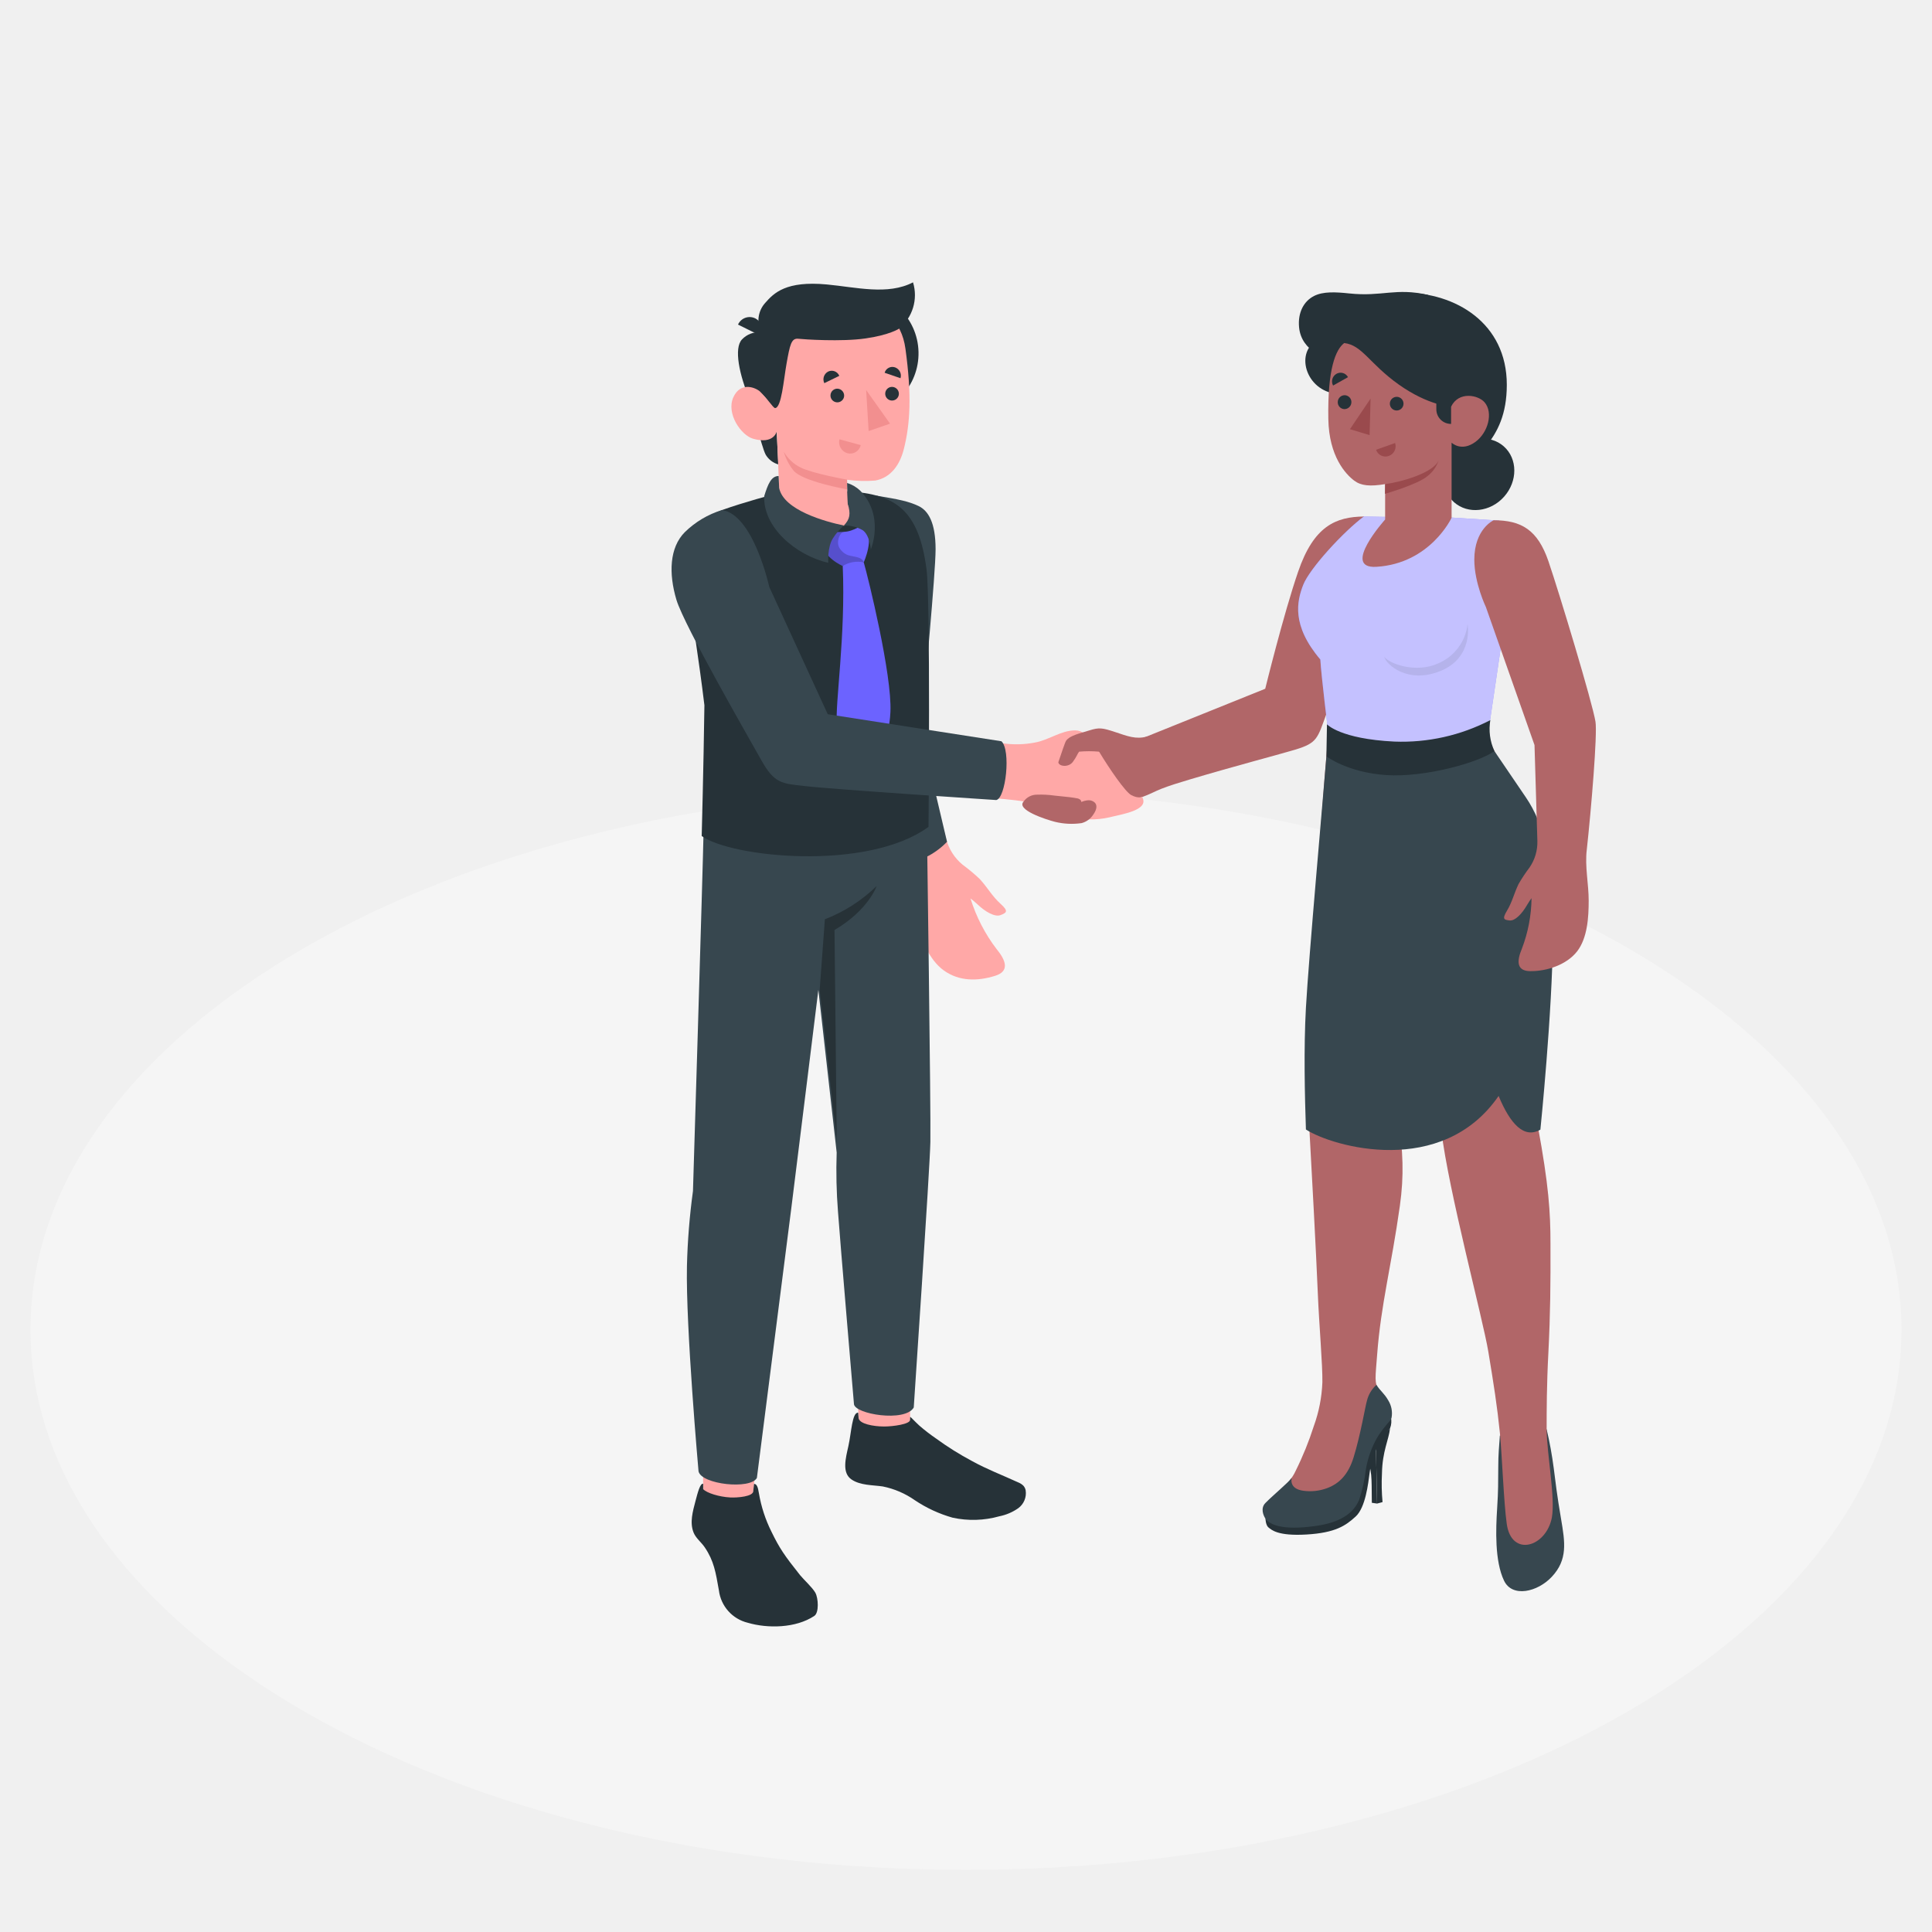
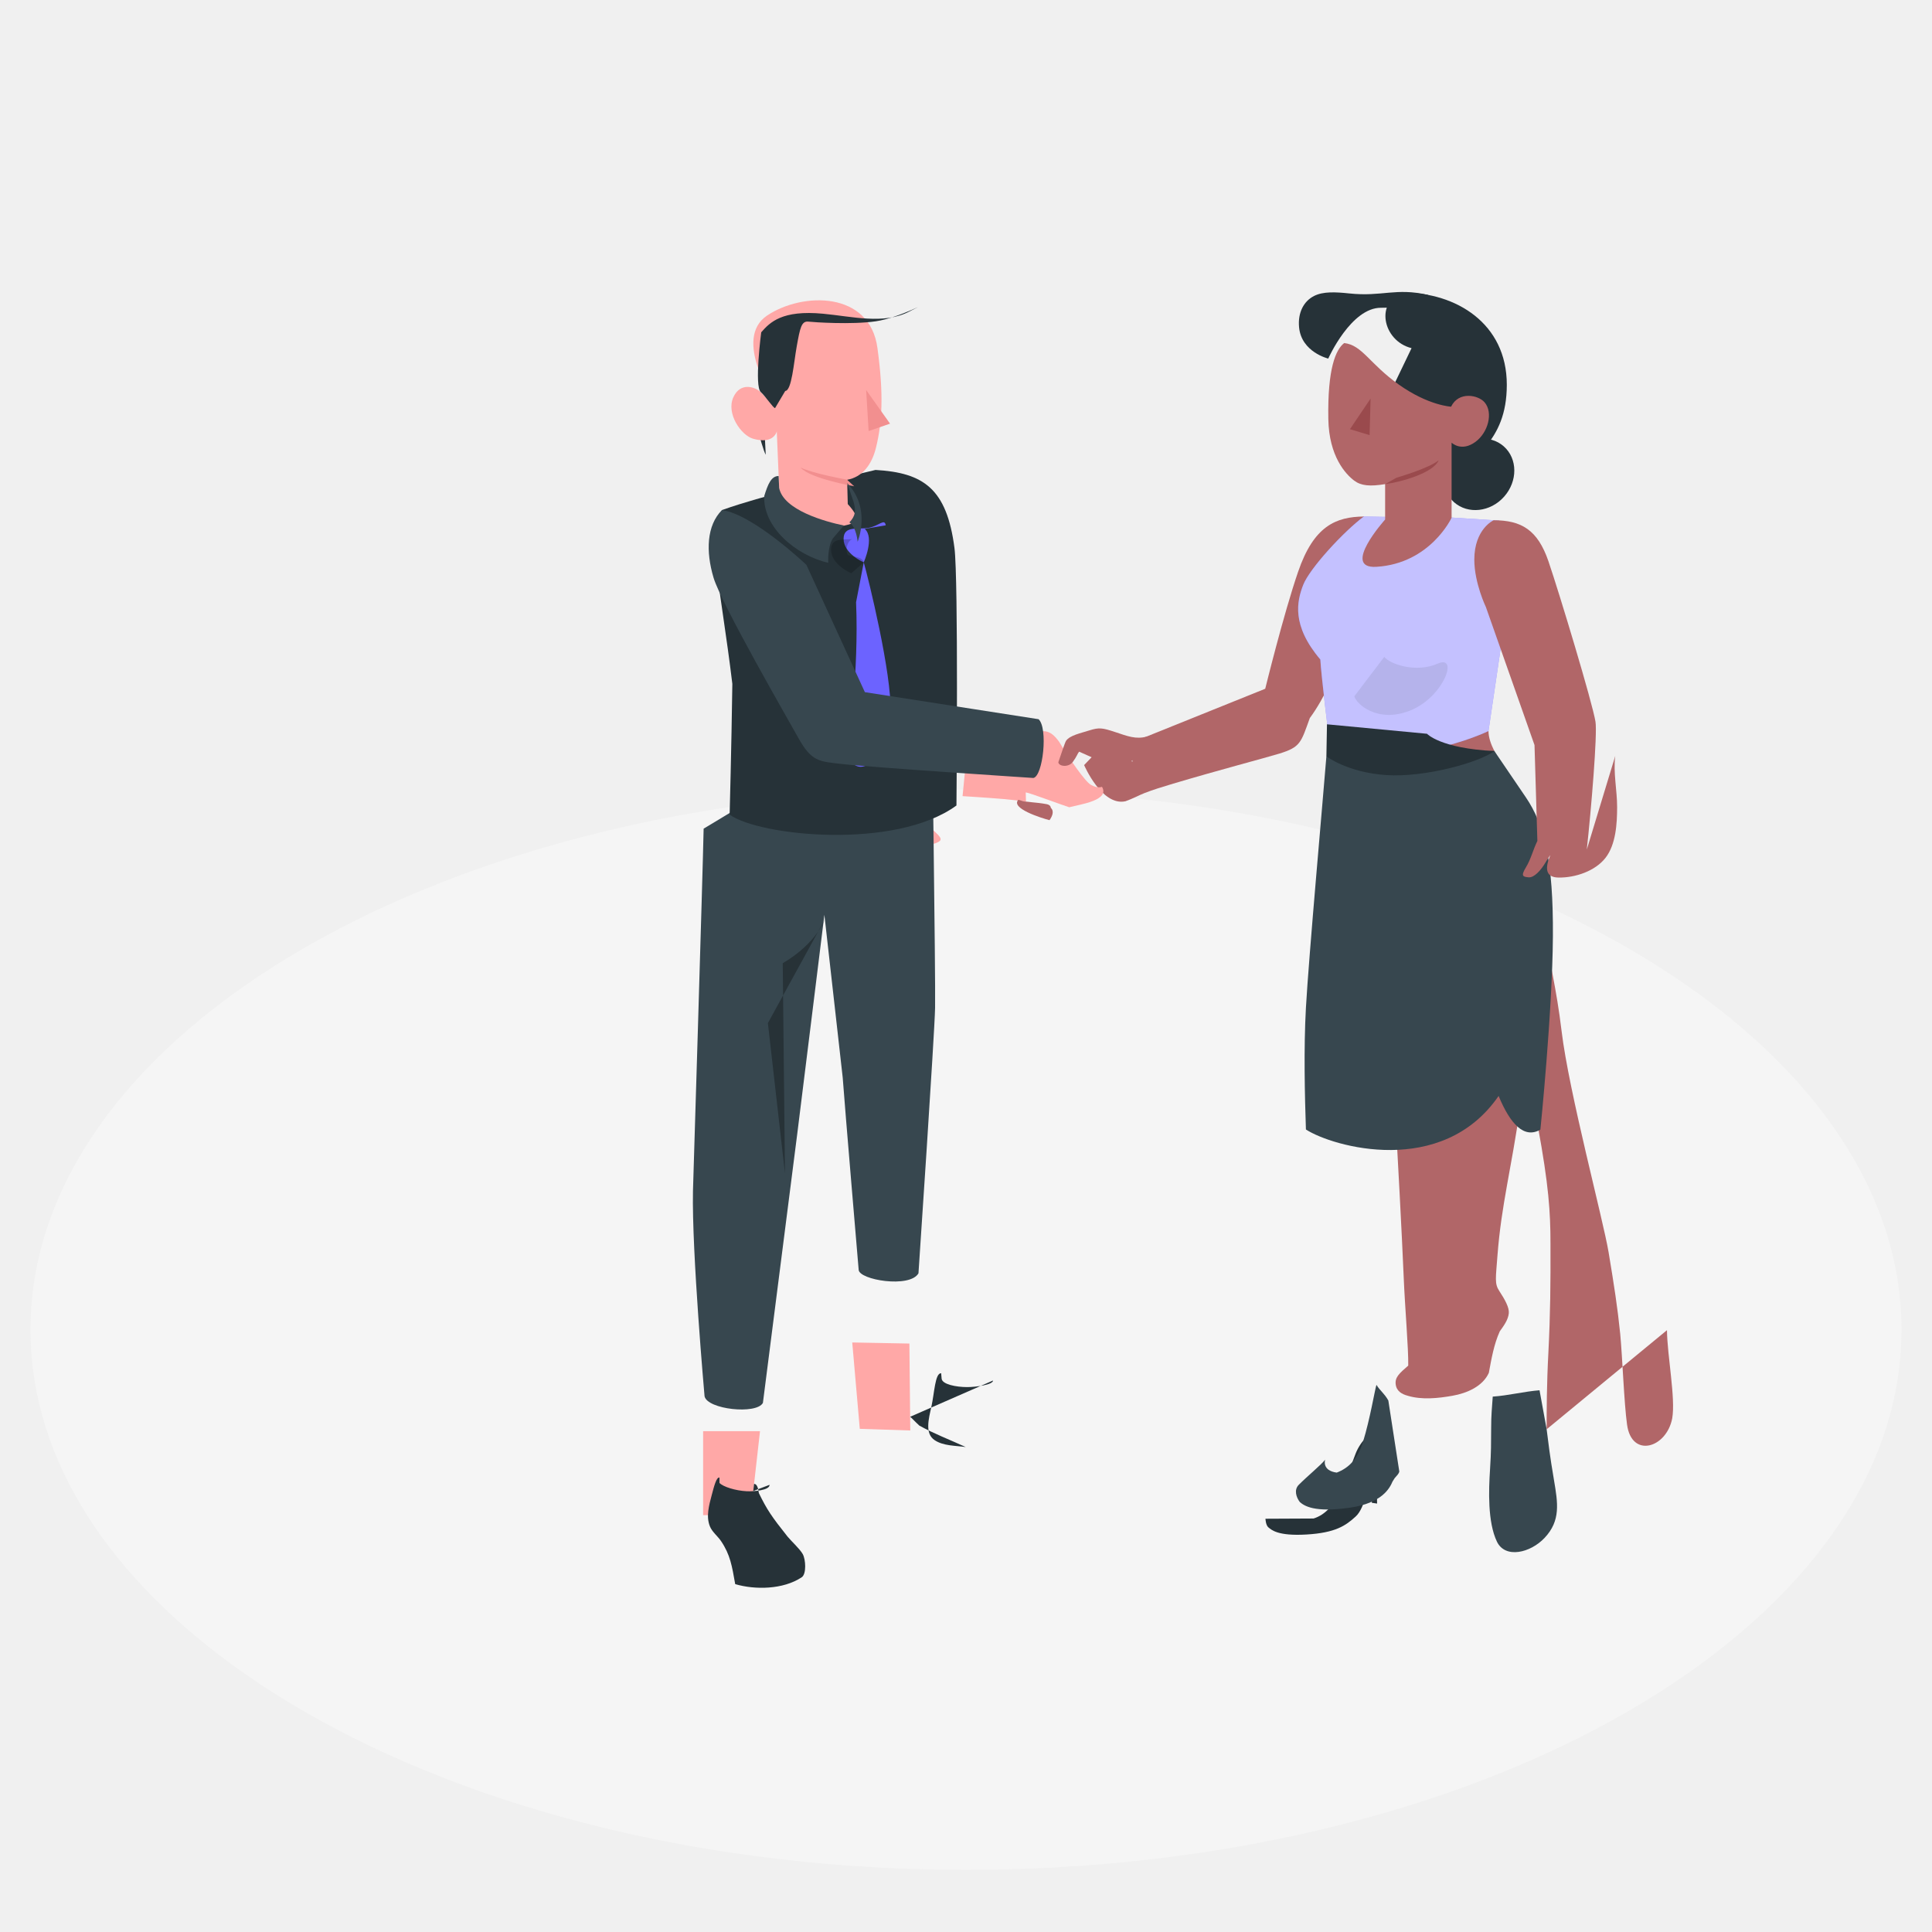
<svg xmlns="http://www.w3.org/2000/svg" viewBox="0 0 500 500">
  <ellipse cx="250" cy="344.13" rx="242.11" ry="139.78" fill="#f5f5f5" />
-   <path d="M233.3 223.74c-4.5-10.7-12.09-29.66-12.55-33.29-.7-5.49 0-33.84.89-43.34s3.68-14 9.8-16.11a13.72 13.72 0 018.21 8.19c2.24 6.37.93 15.23.93 15.23l-2.76 36 7.05 26.7a12.8 12.8 0 004.27 6.68 45.37 45.37 0 014.43 3.7c2.06 2.27 3.21 4.46 5.39 6.42s1.47 2.31 0 2.9-4-.86-6-2.79c-.66-.61-1.27-1.11-1.8-1.52a42.18 42.18 0 006.78 13.14c2.54 3.09 3.27 5.74-.4 6.89-4.6 1.44-9.33 1.44-13.27-1.38s-6-8.44-7.36-13.07-1.66-9.91-3.61-14.35z" fill="#ffa8a7" />
-   <path d="M238.6 190.33l.53-10.18s3-31.84 3-38c0-6.91-1.89-10-4.43-11.2s-5.05-1.71-10.79-2.66c-7.85 4.91-7.43 27.55-7.67 41.16s-.84 20.4 1.2 24.66 12.84 29.58 12.84 29.58a19.51 19.51 0 0011.81-5.83z" fill="#37474f" />
+   <path d="M233.3 223.74c-4.5-10.7-12.09-29.66-12.55-33.29-.7-5.49.0-33.84.89-43.34s3.68-14 9.8-16.11c2.24 6.37.93 15.23.93 15.23l-2.76 36 7.05 26.7c2.06 2.27 3.21 4.46 5.39 6.42s1.47 2.31.0 2.9-4-.86-6-2.79c-.66-.61-1.27-1.11-1.8-1.52 2.54 3.09 3.27 5.74-.4 6.89-4.6 1.44-9.33 1.44-13.27-1.38s-6-8.44-7.36-13.07-1.66-9.91-3.61-14.35z" fill="#ffa8a7" />
+   <path d="M238.6 190.33l.53-10.18s3-31.84 3-38c0-6.91-1.89-10-4.43-11.2s-5.05-1.71-10.79-2.66c-7.85 4.91-7.43 27.55-7.67 41.16s-.84 20.4 1.2 24.66 12.84 29.58 12.84 29.58z" fill="#37474f" />
  <path fill="#ffa8a7" d="M181.97 392.12h12.27l2.45-21.73h-14.72v21.73zM222.51 369.78l13.07.43-.23-22.5-14.79-.28 1.95 22.35z" />
-   <path d="M182.1 214.46c-.24 11.91-2.76 93.77-2.76 93.77a174.87 174.87 0 00-1.56 19.42c-.33 15.74 3 53.13 3 53.13.73 3.4 13.42 4.78 15.1 1.71 0 0 6.94-54.23 8.91-69.81 1.71-13.61 7-56.5 7-56.5l4.74 42.09a136.49 136.49 0 00.34 15.3c.51 7.21 4.13 49.75 4.13 49.75.06 2.65 13.26 4.84 15.48.93 0 0 4.18-62.09 4.3-68.71.15-7.54-.9-81.93-.9-81.93z" fill="#37474f" />
-   <path d="M194.94 385.88l.21-1.85c.68 0 1 .76 1.25 2.39a35.54 35.54 0 003.26 10c2.09 4.29 3.3 6.07 7.41 11.24 1 1.22 3.17 3.17 3.94 4.54s1 5.16-.27 6c-4.79 3.19-12.07 3.28-17.21 1.77a9.87 9.87 0 01-7.48-8.39c-.83-4.69-1.27-7.59-3.66-11.13-.87-1.3-2.29-2.35-2.88-3.8-1.07-2.61-.21-5.54.47-8.14.59-2.24 1.22-4.71 2-4.5v1.38c.92 1 4.15 2 7 2.15 1.87.1 6.02-.24 5.96-1.66zM235.55 366.66c.32.22 1.06 1.07 2.38 2.29a45.6 45.6 0 004.23 3.27 77.46 77.46 0 009.42 5.91c3.89 2.14 7.4 3.44 12 5.54a3.93 3.93 0 011.3.86 2.56 2.56 0 01.56 1.16 4.82 4.82 0 01-1.94 4.65 12.92 12.92 0 01-4.86 2.07 25 25 0 01-12.12.36 34.36 34.36 0 01-9.74-4.5 22 22 0 00-8.33-3.58c-2.61-.38-5.83-.25-8.09-1.81-2.52-1.73-1.51-5.44-.8-8.62.78-3.48.95-8.78 2.53-8.66l.12 1.38c.14 1.51 3.78 2.19 6.59 2.2 2.33 0 6.73-.61 6.72-1.71z" fill="#263238" />
-   <path d="M213.48 237.91a39.9 39.9 0 0013.4-8.6s-2.14 6.24-10.91 11.37l.58 54.39-4.42-38.89z" opacity=".3" />
-   <path d="M201.88 127.53c-2.23.53-9.29 2.43-15 4.46a16 16 0 00-7.23 5.53c-4.17 6.09-.41 19.59 2.65 45-.23 16.44-.7 33.84-.7 33.84 7.55 5.5 42.8 9.24 58.7-2.37 0 0 .53-58.65-.52-66.67-2-15.34-8-19.45-20.43-20.17z" fill="#263238" />
-   <path d="M223.54 145.54c1.12 3.84 7.36 29.19 6.9 38.73-.35 7.46-3.15 11.09-4.65 12.68s-4.09 2.43-5.75-.19a21.74 21.74 0 01-3.45-9.39c-.52-5.1 2.29-22.74 1.51-40.9a3.9 3.9 0 015.44-.93z" fill="#6c63ff" />
-   <path d="M223.79 136.88c2.61 2.24-.25 8.66-.25 8.66a7.42 7.42 0 00-5.44.93s-5.21-2.22-5.22-6.08c0-3.51 3.73-2.38 6.38-2.84 2.81-.49 4.22-2.55 4.53-.67z" fill="#6c63ff" />
-   <path d="M223.54 145.54c-.43-1.5-2.48-1.36-4.11-1.88a4.4 4.4 0 01-2.21-1.9c-.84-1.45 0-3.87 1.18-4.12-2.53.18-5.53-.39-5.52 2.75 0 3.86 5.22 6.08 5.22 6.08a7.42 7.42 0 015.44-.93z" opacity=".2" />
-   <path d="M205.6 91.85a16.06 16.06 0 1015.67-16.45 16.06 16.06 0 00-15.67 16.45zM194.17 103.54s2.89 12.17 4 14.15a5.54 5.54 0 003.26 2.5l-.43-8.59z" fill="#263238" />
-   <path d="M197 86a6 6 0 00-5 1.87c-2.09 2.25-.73 9.07 2.1 15.72l4.92.45z" fill="#263238" />
-   <path d="M200.56 104c-1 .61-2.42-1.25-3.66-2.49s-5.24-2.87-7.12 1.33 2 9.8 5.12 10.7c5.41 1.56 6.13-1.9 6.13-1.9l.92 21.92c3.83 4.67 12 3.4 16.45 2.49 3.57-.72 4.49-1.72 1-5.6l-.16-6.28a34.09 34.09 0 007.25.2c3.93-.71 6.35-3.88 7.43-8.18 1.65-6.58 2.06-13.91.41-25.93-2-14.77-19.36-14.5-28.51-8.43S200.56 104 200.56 104z" fill="#ffa8a7" />
-   <path d="M200.59 105.61c-.49 0-2.44-3-3.69-4.14C195.16 100 197 86 197 86a6.79 6.79 0 011-7.57c2.27-2.61 5.43-5.81 16-4.81 7.53.7 15.76 2.85 22.29-.55a11.25 11.25 0 01-3.63 12s-2.35 1.59-8.62 2.51-16.09.24-17.43.09c-1.83-.21-2.18 1.57-3.05 6.42-.76 4.25-1.3 11.45-2.97 11.52z" fill="#263238" />
-   <path d="M197.05 87L191 84a3.29 3.29 0 014.47-1.6 3.55 3.55 0 011.58 4.6z" fill="#263238" />
-   <path d="M219.2 124.13s-8.86-1.57-12-3.13a10.27 10.27 0 01-4.36-4.11 13.87 13.87 0 002.54 4.91c2.33 2.83 13.86 4.85 13.86 4.85z" fill="#f28f8f" />
-   <path d="M218.46 102.52a1.77 1.77 0 11-1.67-1.93 1.81 1.81 0 011.67 1.93zM217.21 97.27l-3.88 1.89a2.27 2.27 0 011-3 2.11 2.11 0 012.88 1.11z" fill="#263238" />
-   <path d="M217.25 113.69l5.51 1.51a2.81 2.81 0 01-3.45 2.1 3 3 0 01-2.06-3.61z" fill="#f28f8f" />
-   <path d="M233.05 97.88l-4.11-1.41a2.09 2.09 0 012.69-1.4 2.28 2.28 0 011.42 2.81zM232.63 101.8a1.77 1.77 0 11-1.93-1.67 1.79 1.79 0 011.93 1.67z" fill="#263238" />
+   <path d="M182.1 214.46c-.24 11.91-2.76 93.77-2.76 93.77-.33 15.74 3 53.13 3 53.13.73 3.4 13.42 4.78 15.1 1.71.0.0 6.94-54.23 8.91-69.81 1.71-13.61 7-56.5 7-56.5l4.74 42.09c.51 7.21 4.13 49.75 4.13 49.75.06 2.65 13.26 4.84 15.48.93.0.0 4.18-62.09 4.3-68.71.15-7.54-.9-81.93-.9-81.93z" fill="#37474f" />
+   <path d="M194.94 385.88l.21-1.85c.68.0 1 .76 1.25 2.39 2.09 4.29 3.3 6.07 7.41 11.24 1 1.22 3.17 3.17 3.94 4.54s1 5.16-.27 6c-4.79 3.19-12.07 3.28-17.21 1.77-.83-4.69-1.27-7.59-3.66-11.13-.87-1.3-2.29-2.35-2.88-3.8-1.07-2.61-.21-5.54.47-8.14.59-2.24 1.22-4.71 2-4.5v1.38c.92 1 4.15 2 7 2.15 1.87.1 6.02-.24 5.96-1.66zM235.55 366.66c.32.22 1.06 1.07 2.38 2.29 3.89 2.14 7.4 3.44 12 5.54-2.61-.38-5.83-.25-8.09-1.81-2.52-1.73-1.51-5.44-.8-8.62.78-3.48.95-8.78 2.53-8.66l.12 1.38c.14 1.51 3.78 2.19 6.59 2.2 2.33.0 6.73-.61 6.72-1.71z" fill="#263238" />
+   <path d="M213.48 237.91s-2.14 6.24-10.91 11.37l.58 54.39-4.42-38.89z" opacity=".3" />
+   <path d="M201.88 127.53c-2.23.53-9.29 2.43-15 4.46-4.17 6.09-.41 19.59 2.65 45-.23 16.44-.7 33.84-.7 33.84 7.55 5.5 42.8 9.24 58.7-2.37.0.0.53-58.65-.52-66.67-2-15.34-8-19.45-20.43-20.17z" fill="#263238" />
+   <path d="M223.54 145.54c1.12 3.84 7.36 29.19 6.9 38.73-.35 7.46-3.15 11.09-4.65 12.68s-4.09 2.43-5.75-.19c-.52-5.1 2.29-22.74 1.51-40.9z" fill="#6c63ff" />
+   <path d="M223.79 136.88c2.61 2.24-.25 8.66-.25 8.66s-5.21-2.22-5.22-6.08c0-3.51 3.73-2.38 6.38-2.84 2.81-.49 4.22-2.55 4.53-.67z" fill="#6c63ff" />
+   <path d="M223.54 145.54c-.43-1.5-2.48-1.36-4.11-1.88-.84-1.45.0-3.87 1.18-4.12-2.53.18-5.53-.39-5.52 2.75.0 3.86 5.22 6.08 5.22 6.08z" opacity=".2" />
+   <path d="M205.6 91.85zM194.17 103.54s2.89 12.17 4 14.15l-.43-8.59z" fill="#263238" />
+   <path d="M197 86c-2.09 2.25-.73 9.07 2.1 15.72l4.92.45z" fill="#263238" />
+   <path d="M200.56 104c-1 .61-2.42-1.25-3.66-2.49s-5.24-2.87-7.12 1.33 2 9.8 5.12 10.7c5.41 1.56 6.13-1.9 6.13-1.9l.92 21.92c3.83 4.67 12 3.4 16.45 2.49 3.57-.72 4.49-1.72 1-5.6l-.16-6.28c3.93-.71 6.35-3.88 7.43-8.18 1.65-6.58 2.06-13.91.41-25.93-2-14.77-19.36-14.5-28.51-8.43S200.56 104 200.56 104z" fill="#ffa8a7" />
+   <path d="M200.59 105.61c-.49.0-2.44-3-3.69-4.14C195.16 1e2 197 86 197 86c2.27-2.61 5.43-5.81 16-4.81 7.53.7 15.76 2.85 22.29-.55s-2.35 1.59-8.62 2.51-16.09.24-17.43.09c-1.83-.21-2.18 1.57-3.05 6.42-.76 4.25-1.3 11.45-2.97 11.52z" fill="#263238" />
+   <path d="M197.05 87 191 84z" fill="#263238" />
+   <path d="M219.2 124.13s-8.86-1.57-12-3.13c2.33 2.83 13.86 4.85 13.86 4.85z" fill="#f28f8f" />
+   <path d="M218.46 102.52zm-1.25-5.25-3.88 1.89z" fill="#263238" />
+   <path d="M217.25 113.69l5.51 1.51z" fill="#f28f8f" />
+   <path d="M233.05 97.88l-4.11-1.41zM232.63 101.8z" fill="#263238" />
  <path fill="#f28f8f" d="M224.16 100.94l.64 10.62 5.54-1.92-6.18-8.7z" />
-   <path d="M218.4 136c-4.9-1-15.63-4-16.75-9.7l-.15-3.11c-1.9 0-2.77 2.13-3.71 5.17-.39 8 8.06 15.32 16.55 17.29 0 0-.22-4.16 1.22-6.33a14.69 14.69 0 012.84-3.32z" fill="#37474f" />
-   <path d="M219.22 125a8.38 8.38 0 013.42 2c6.36 6.58 2.73 15.2 2.73 15.2s-.28-3.77-2.13-5a9.27 9.27 0 00-4.84-1.2c1.56-1.66 1.8-3 1-5.6z" fill="#37474f" />
+   <path d="M218.4 136c-4.9-1-15.63-4-16.75-9.7l-.15-3.11c-1.9.0-2.77 2.13-3.71 5.17-.39 8 8.06 15.32 16.55 17.29.0.0-.22-4.16 1.22-6.33z" fill="#37474f" />
+   <path d="M219.22 125c6.36 6.58 2.73 15.2 2.73 15.2s-.28-3.77-2.13-5c1.56-1.66 1.8-3 1-5.6z" fill="#37474f" />
  <g>
-     <path d="M335.94 148c-3.78 11-8.5 30.25-8.5 30.25l-35.33 14.23 1 4.64-8.39-3.45-4.15 4.33s4.59 10.73 10.71 9.36a40.19 40.19 0 004.29-1.08c1.93-.68 3.43-1.53 4.93-2.12 2.22-.86 4.48-1.56 7.43-2.44 11.55-3.44 23.82-6.66 27.43-7.76 5.54-1.7 5.61-2.86 7.91-9.21C346.58 175.59 353 154 353 154v-20.33c-7.3.08-13 2.45-17.06 14.33z" fill="#b16668" />
-     <path d="M400.27 369.9a99.57 99.57 0 011.84 10.1c.49 3.81.79 6.63 1.9 13.15 1 5.94 1.78 10.48-2.42 14.94-3.69 3.93-10.2 5.44-12.34 1-2.45-5.1-2.13-13.39-1.8-18.55s.26-6.67.3-10.78c0-3.62.21-5.1.41-8.22 3.97-.26 8.15-1.33 12.11-1.64z" fill="#37474f" />
+     <path d="M335.94 148c-3.78 11-8.5 30.25-8.5 30.25l-35.33 14.23 1 4.64-8.39-3.45-4.15 4.33s4.59 10.73 10.71 9.36c1.93-.68 3.43-1.53 4.93-2.12 2.22-.86 4.48-1.56 7.43-2.44 11.55-3.44 23.82-6.66 27.43-7.76 5.54-1.7 5.61-2.86 7.91-9.21C346.58 175.59 353 154 353 154v-20.33c-7.3.08-13 2.45-17.06 14.33z" fill="#b16668" />
+     <path d="M400.27 369.9c.49 3.81.79 6.63 1.9 13.15 1 5.94 1.78 10.48-2.42 14.94-3.69 3.93-10.2 5.44-12.34 1-2.45-5.1-2.13-13.39-1.8-18.55s.26-6.67.3-10.78c0-3.62.21-5.1.41-8.22 3.97-.26 8.15-1.33 12.11-1.64z" fill="#37474f" />
    <path d="M356.39 389.12l-1.36-.2c-.09-4.28.16-8.18-.9-10.2l1.94-5.24z" fill="#263238" />
-     <path d="M359.74 369.66c-.31 2.93-2 5.93-2.09 11.7a50.24 50.24 0 00.15 7.38l-1.41.38-.32-15.64z" fill="#263238" />
-     <path d="M327.5 393.05s.06 1.71.8 2.27 2.29 2.25 9.81 1.81 10.16-2.3 12.73-4.65 3.24-8.5 3.63-11.41c.74-5.63 3.08-8.58 5.27-11.41a5 5 0 00.22-2.92s-6.22-.35-8.91 6.54-4.8 14.88-10.88 16.79a105.23 105.23 0 01-12.67 2.98z" fill="#263238" />
-     <path d="M400.27 369.9c0-4.86 0-11.31.45-19.86.51-10 .58-17.73.54-28.28 0-8-.45-15.06-3.28-30.37 3-30.75 4.09-62.53.46-74.21-3.11-10-6.29-13.37-9.09-18.28-1.46-2.54-4.13-6.31-4.13-9.71a62.84 62.84 0 01-22.22 4.32c-14.26.13-19.24-3.74-19.24-3.74s-6.43 74.5-5.09 98.81c.8 14.39 1.95 35.69 2.38 46.16.33 8.07 1.26 18.57 1.18 23a37.38 37.38 0 01-2.23 11.37 82.05 82.05 0 01-4.67 11.51 11.73 11.73 0 01-1.73 2.72 31.16 31.16 0 01-3.19 3.1c-2.3 2-3.45 3-3.25 4.8s1.57 2.58 3.12 3c3.7 1.11 7.88.65 11.58 0s7.83-2.4 9.41-5.93a14.38 14.38 0 00.88-3.24c.68-3.64 1.3-7.35 2.83-10.74a23.68 23.68 0 012.02-4.13c1-1.4 2.16-2.93 2.34-4.68.14-1.46-1-3.53-2.45-5.74-1.28-1.92-.93-3.25-.48-9.29 1-13.08 3.63-22.49 5.87-38.38 1.11-7.89.86-14.21-.47-23 1.52-10.41 4.15-21.33 5.7-28.52 2.51 15 4.12 20.53 5.49 31.91 1.89 15.77 10.76 48.78 12.17 57.27s2.3 14.18 3 21.08c.57 6 1 18 1.77 23.49 1.2 8.77 10.23 6.09 11.69-1.64.9-5.19-1.28-16.09-1.36-22.8z" fill="#b16668" />
-     <path d="M343.27 195.74c-.82 10.32-4.57 52-5.3 65.08-.59 10.51-.29 22.92 0 31.49 6.92 4.49 35.24 12.57 49.87-8.68 3 7.23 6.57 11.16 10.81 8.72 0 0 3.11-30.39 3.24-50s-2.22-28.95-7-36-8.16-12-8.16-12zM359.3 362.45c-1.07-1.89-2.05-2.42-3.08-4.05a8.06 8.06 0 00-2.43 4c-.46 1.5-1.66 8.89-3.48 14.76-1.36 4.41-3.65 6.75-6.8 7.95a12.72 12.72 0 01-6.2.7c-3.91-.53-3-3.35-3-3.35-.9 1.25-4.63 4.29-6.84 6.53-1.25 1.27-.66 3.19.29 4.43 1.09.94 3.64 2.82 13 1.46 8.3-1.2 10.24-5 11-6.76a40.44 40.44 0 001.72-7.78 24.63 24.63 0 012.91-8.25c.19-.32.37-.62.55-.88a31.82 31.82 0 012-2.63c.58-.7 1-1 1.2-1.7a6.34 6.34 0 00-.84-4.43z" fill="#37474f" />
+     <path d="M359.74 369.66c-.31 2.93-2 5.93-2.09 11.7l-1.41.38-.32-15.64z" fill="#263238" />
+     <path d="M327.5 393.05s.06 1.71.8 2.27 2.29 2.25 9.81 1.81 10.16-2.3 12.73-4.65 3.24-8.5 3.63-11.41c.74-5.63 3.08-8.58 5.27-11.41s-6.22-.35-8.91 6.54-4.8 14.88-10.88 16.79z" fill="#263238" />
+     <path d="M400.27 369.9c0-4.86.0-11.31.45-19.86.51-10 .58-17.73.54-28.28.0-8-.45-15.06-3.28-30.37 3-30.75 4.09-62.53.46-74.21-3.11-10-6.29-13.37-9.09-18.28-1.46-2.54-4.13-6.31-4.13-9.71-14.26.13-19.24-3.74-19.24-3.74s-6.43 74.5-5.09 98.81c.8 14.39 1.95 35.69 2.38 46.16.33 8.07 1.26 18.57 1.18 23-2.3 2-3.45 3-3.25 4.8s1.57 2.58 3.12 3c3.7 1.11 7.88.65 11.58.0s7.83-2.4 9.41-5.93c.68-3.64 1.3-7.35 2.83-10.74 1-1.4 2.16-2.93 2.34-4.68.14-1.46-1-3.53-2.45-5.74-1.28-1.92-.93-3.25-.48-9.29 1-13.08 3.63-22.49 5.87-38.38 1.11-7.89.86-14.21-.47-23 1.52-10.41 4.15-21.33 5.7-28.52 2.51 15 4.12 20.53 5.49 31.91 1.89 15.77 10.76 48.78 12.17 57.27s2.3 14.18 3 21.08c.57 6 1 18 1.77 23.49 1.2 8.77 10.23 6.09 11.69-1.64.9-5.19-1.28-16.09-1.36-22.8z" fill="#b16668" />
+     <path d="M343.27 195.74c-.82 10.32-4.57 52-5.3 65.08-.59 10.51-.29 22.92.0 31.49 6.92 4.49 35.24 12.57 49.87-8.68 3 7.23 6.57 11.16 10.81 8.72.0.0 3.11-30.39 3.24-50s-2.22-28.95-7-36-8.16-12-8.16-12zM359.3 362.45c-1.07-1.89-2.05-2.42-3.08-4.05-.46 1.5-1.66 8.89-3.48 14.76-1.36 4.41-3.65 6.75-6.8 7.95-3.91-.53-3-3.35-3-3.35-.9 1.25-4.63 4.29-6.84 6.53-1.25 1.27-.66 3.19.29 4.43 1.09.94 3.64 2.82 13 1.46 8.3-1.2 10.24-5 11-6.76.19-.32.37-.62.55-.88.58-.7 1-1 1.2-1.7z" fill="#37474f" />
    <path d="M341.7 170.68c.22 4.13 2.07 19.09 2.07 19.09 16.87 11.42 41.45-.58 41.45-.58l4.6-31.13s-10.09-10.34-1.83-23.33l-13.38-.86-14.32-.07-7.32-.13c-5.15 3.78-14.05 13.45-15.7 17.69s-3.07 10.49 4.43 19.32z" fill="#6c63ff" />
    <path d="M341.7 170.68c.22 4.13 2.07 19.09 2.07 19.09 16.87 11.42 41.45-.58 41.45-.58l4.6-31.13s-10.09-10.34-1.83-23.33l-13.38-.86-14.32-.07-7.32-.13c-5.15 3.78-14.05 13.45-15.7 17.69s-3.07 10.49 4.43 19.32z" fill="#fff" opacity=".6" />
-     <path d="M358.25 170c1.46 1.89 8.24 4.22 13.81 1.75a12.6 12.6 0 007.75-10.2s1.59 8.59-7 12.09-14.12-1.76-14.56-3.64z" fill="#263238" opacity=".1" />
-     <path d="M350.43 121.07s25.24 9.84 25.24 5.44c4.73-8.77 14.29-11.6 14.29-26.93 0-16-13.3-23.84-26.6-23.84a24.17 24.17 0 00-20.73 11.59c-7.59 2-5.65 12.48 1.95 14.36z" fill="#263238" />
+     <path d="M358.25 170c1.46 1.89 8.24 4.22 13.81 1.75s1.59 8.59-7 12.09-14.12-1.76-14.56-3.64z" fill="#263238" opacity=".1" />
+     <path d="M350.43 121.07s25.24 9.84 25.24 5.44c4.73-8.77 14.29-11.6 14.29-26.93.0-16-13.3-23.84-26.6-23.84-7.59 2-5.65 12.48 1.95 14.36z" fill="#263238" />
    <path d="M376.33 130c-3.58-3.18-3.61-9-.05-13s9.34-4.65 12.92-1.46 3.61 9 .06 13-9.34 4.61-12.93 1.46z" fill="#263238" />
-     <path d="M375.67 134v-19.44s2.5 2.49 6.17-.2c3.29-2.41 4.67-7.58 2.36-10.25-1.63-1.89-6.69-2.93-8.66 1.14 0 0-5.86-.28-13.51-5.71s-9.46-10.22-14.15-10.76c-2.2 1.68-4.34 6.63-4.11 19.68.17 9.66 4.49 14.27 6.7 15.93 1.8 1.35 4.1 1.54 8 .9v9.16s-11.51 12.81-2.24 12.24c13.95-.86 19.44-12.69 19.44-12.69z" fill="#b16668" />
-     <path d="M375.54 104.35v5.36a3.79 3.79 0 01-3.82-3.75v-5.17zM359.69 104.41a1.77 1.77 0 101.86-1.71 1.78 1.78 0 00-1.86 1.71zM345 99.78l3.86-2.17a2.16 2.16 0 00-3-.86 2.26 2.26 0 00-.86 3.03z" fill="#263238" />
-     <path d="M361.05 114.65l-4.92 1.75a2.55 2.55 0 003.29 1.6 2.66 2.66 0 001.63-3.35z" fill="#9a4a4d" />
-     <path d="M346.21 104a1.78 1.78 0 001.67 1.88 1.81 1.81 0 001.86-1.72 1.78 1.78 0 00-1.68-1.88 1.8 1.8 0 00-1.85 1.72z" fill="#263238" />
-     <path fill="#9a4a4d" d="M354.71 103.14l-.26 9.47-5.08-1.54 5.34-7.93zM358.47 125.29c4.1-.52 12.55-2.9 13.86-6.18a8.47 8.47 0 01-3 4.18c-2.52 2.12-10.9 4.51-10.9 4.51z" />
-     <path d="M369.62 76.33c-8.48-1.94-11.86.52-20.44-.39-3.52-.37-6.74-.54-9.09.65-2.68 1.35-4.25 4.31-3.89 8.12.61 6.44 7.55 8.09 7.55 8.09s5.89-13.25 13.71-13.15 12.16-3.32 12.16-3.32zM343.42 187.45l-.15 8.29s5.46 4.18 15.48 4.85 24.09-3.28 28-6.22a13.69 13.69 0 01-1.06-8 49.79 49.79 0 01-24.83 5.55c-14.04-.68-17.44-4.47-17.44-4.47z" fill="#263238" />
-     <path d="M410.66 219.87c1.14-10.38 2.77-29.86 2.25-33.1-.8-4.91-9.27-33-12.19-41.56-2.79-8.1-7-10.57-14.17-10.57 0 0-5 2.24-5 10.2 0 6.06 3 12.27 3 12.27l12.58 35.71.74 24.81a11.54 11.54 0 01-2 6.84 40.62 40.62 0 00-2.87 4.32c-1.2 2.49-1.64 4.67-3 6.91s-.68 2.37.72 2.51 3.19-1.75 4.48-4c.41-.69.8-1.28 1.16-1.77a37.7 37.7 0 01-2.49 13.06c-1.4 3.31-1.35 5.78 2.11 5.83 4.33.07 9.5-1.67 12.17-5.11s3-8.8 3-13.14-1.03-8.89-.49-13.21z" fill="#b16668" />
+     <path d="M375.67 134v-19.44s2.5 2.49 6.17-.2c3.29-2.41 4.67-7.58 2.36-10.25-1.63-1.89-6.69-2.93-8.66 1.14.0.0-5.86-.28-13.51-5.71s-9.46-10.22-14.15-10.76c-2.2 1.68-4.34 6.63-4.11 19.68.17 9.66 4.49 14.27 6.7 15.93 1.8 1.35 4.1 1.54 8 .9v9.16s-11.51 12.81-2.24 12.24c13.95-.86 19.44-12.69 19.44-12.69z" fill="#b16668" />
+     <path d="M375.54 104.35v5.36-5.17zM359.69 104.41zM345 99.78l3.86-2.17z" fill="#263238" />
+     <path d="M361.05 114.65l-4.92 1.75z" fill="#9a4a4d" />
+     <path d="M346.21 104z" fill="#263238" />
+     <path fill="#9a4a4d" d="M354.71 103.14l-.26 9.47-5.08-1.54 5.34-7.93zM358.47 125.29c4.1-.52 12.55-2.9 13.86-6.18-2.52 2.12-10.9 4.51-10.9 4.51z" />
+     <path d="M369.62 76.33c-8.48-1.94-11.86.52-20.44-.39-3.52-.37-6.74-.54-9.09.65-2.68 1.35-4.25 4.31-3.89 8.12.61 6.44 7.55 8.09 7.55 8.09s5.89-13.25 13.71-13.15 12.16-3.32 12.16-3.32zM343.42 187.45l-.15 8.29s5.46 4.18 15.48 4.85 24.09-3.28 28-6.22c-14.04-.68-17.44-4.47-17.44-4.47z" fill="#263238" />
+     <path d="M410.66 219.87c1.14-10.38 2.77-29.86 2.25-33.1-.8-4.91-9.27-33-12.19-41.56-2.79-8.1-7-10.57-14.17-10.57.0.0-5 2.24-5 10.2.0 6.06 3 12.27 3 12.27l12.58 35.71.74 24.81c-1.2 2.49-1.64 4.67-3 6.91s-.68 2.37.72 2.51 3.19-1.75 4.48-4c.41-.69.8-1.28 1.16-1.77-1.4 3.31-1.35 5.78 2.11 5.83 4.33.07 9.5-1.67 12.17-5.11s3-8.8 3-13.14-1.03-8.89-.49-13.21z" fill="#b16668" />
  </g>
-   <path d="M265.52 207.49c-1.37-.22-3.87-.54-5.52-.68-4.73-.4-10.89-.77-10.89-.77l1.47-14.95 8.95 1.28a25.07 25.07 0 008.3-.2c3.61-.63 6.74-3.15 10.41-3.15 1.89 0 3 1.21 4.12 2.69a21.66 21.66 0 012.08 2.81c2.7 4.49 6.74 10.35 8.28 11.22 1.81 1 2.85.49 2.85.49 2.05 3.48-5.3 4.48-8.47 5.3a21.52 21.52 0 01-10.32-.19c-2.56-.81-9.89-3.63-11.26-3.85z" fill="#ffa8a7" />
-   <path d="M186.85 132a23.68 23.68 0 00-9.61 5.71c-4 4-4.2 10.73-2.19 17.49s19.43 36.95 22 41.57c3.35 6 5.32 6 11 6.64 7.11.85 49.78 3.64 49.78 3.64 2.49-.49 3.83-12.94 1.34-15.21l-44.95-7-15.13-32.94S195 133.15 186.85 132z" fill="#37474f" />
-   <path d="M296.84 190.61c-2.85.8-5.06-.1-8.22-1.15-3.32-1.09-4.13-1.24-6.67-.44-2.36.75-5.08 1.29-6.05 2.69-.29.43-1.25 3.37-2 5.55.06 1.08 2.64 1.46 3.77-.11 1-1.34 1.18-2.13 1.61-2.62a29.06 29.06 0 015.15 0l11.83 5.28zM264.94 207.4a4.16 4.16 0 013.45-1.74 24.6 24.6 0 014.45.23c1.33.16 2.67.26 4 .42.68.09 1.35.18 2 .31.44.08 1 .39 1 .93a5.57 5.57 0 011.74-.44 2.28 2.28 0 011.67.53c1 .91.31 2.31-.33 3.2a5.11 5.11 0 01-3 2.18 18 18 0 01-6.93-.34c-2.23-.58-10.17-3.1-8.05-5.28z" fill="#b16668" />
+   <path d="M265.52 207.49c-1.37-.22-3.87-.54-5.52-.68-4.73-.4-10.89-.77-10.89-.77l1.47-14.95 8.95 1.28c3.61-.63 6.74-3.15 10.41-3.15 1.89.0 3 1.21 4.12 2.69 2.7 4.49 6.74 10.35 8.28 11.22 1.81 1 2.85.49 2.85.49 2.05 3.48-5.3 4.48-8.47 5.3-2.56-.81-9.89-3.63-11.26-3.85z" fill="#ffa8a7" />
+   <path d="M186.85 132c-4 4-4.2 10.73-2.19 17.49s19.43 36.95 22 41.57c3.35 6 5.32 6 11 6.64 7.11.85 49.78 3.64 49.78 3.64 2.49-.49 3.83-12.94 1.34-15.21l-44.95-7-15.13-32.94S195 133.15 186.85 132z" fill="#37474f" />
+   <path d="M296.84 190.61c-2.85.8-5.06-.1-8.22-1.15-3.32-1.09-4.13-1.24-6.67-.44-2.36.75-5.08 1.29-6.05 2.69-.29.43-1.25 3.37-2 5.55.06 1.08 2.64 1.46 3.77-.11 1-1.34 1.18-2.13 1.61-2.62l11.83 5.28zM264.94 207.4c1.33.16 2.67.26 4 .42.68.09 1.35.18 2 .31.44.08 1 .39 1 .93 1 .91.31 2.31-.33 3.2-2.23-.58-10.17-3.1-8.05-5.28z" fill="#b16668" />
</svg>
